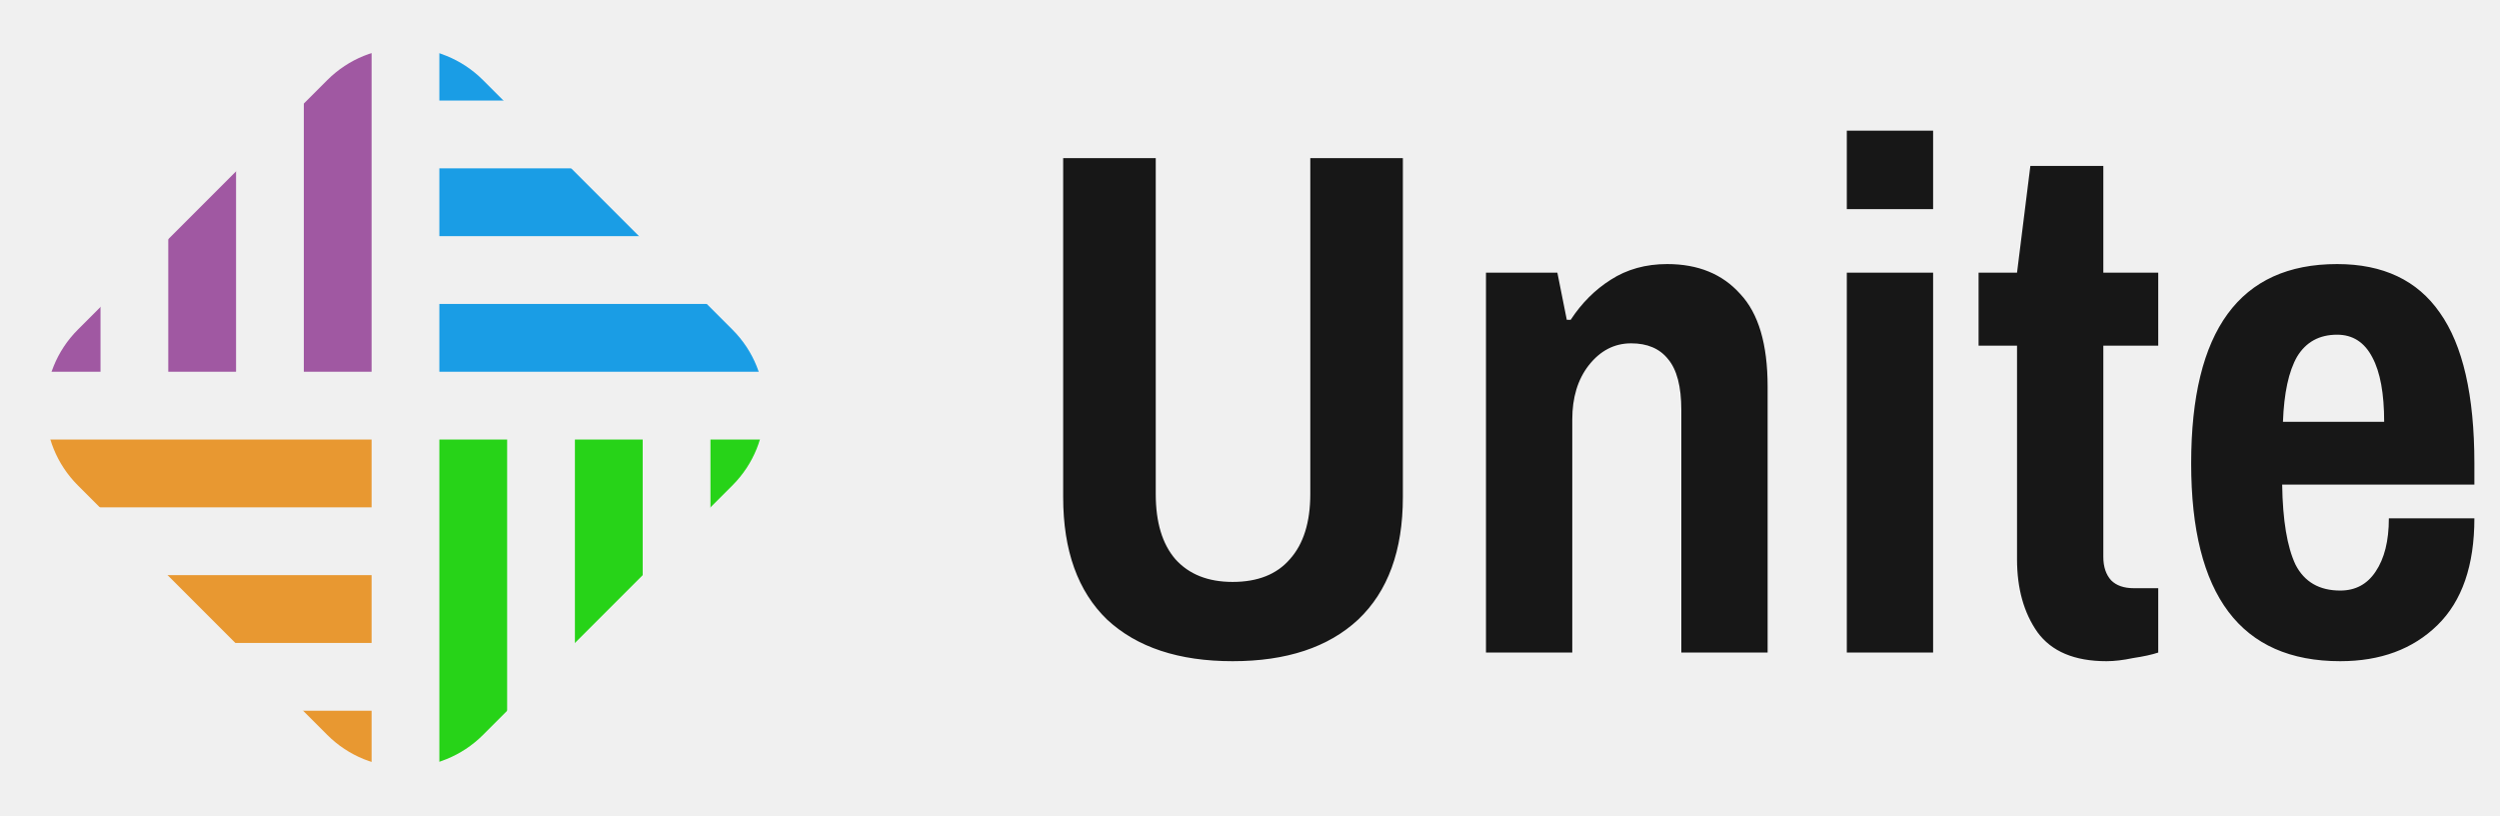
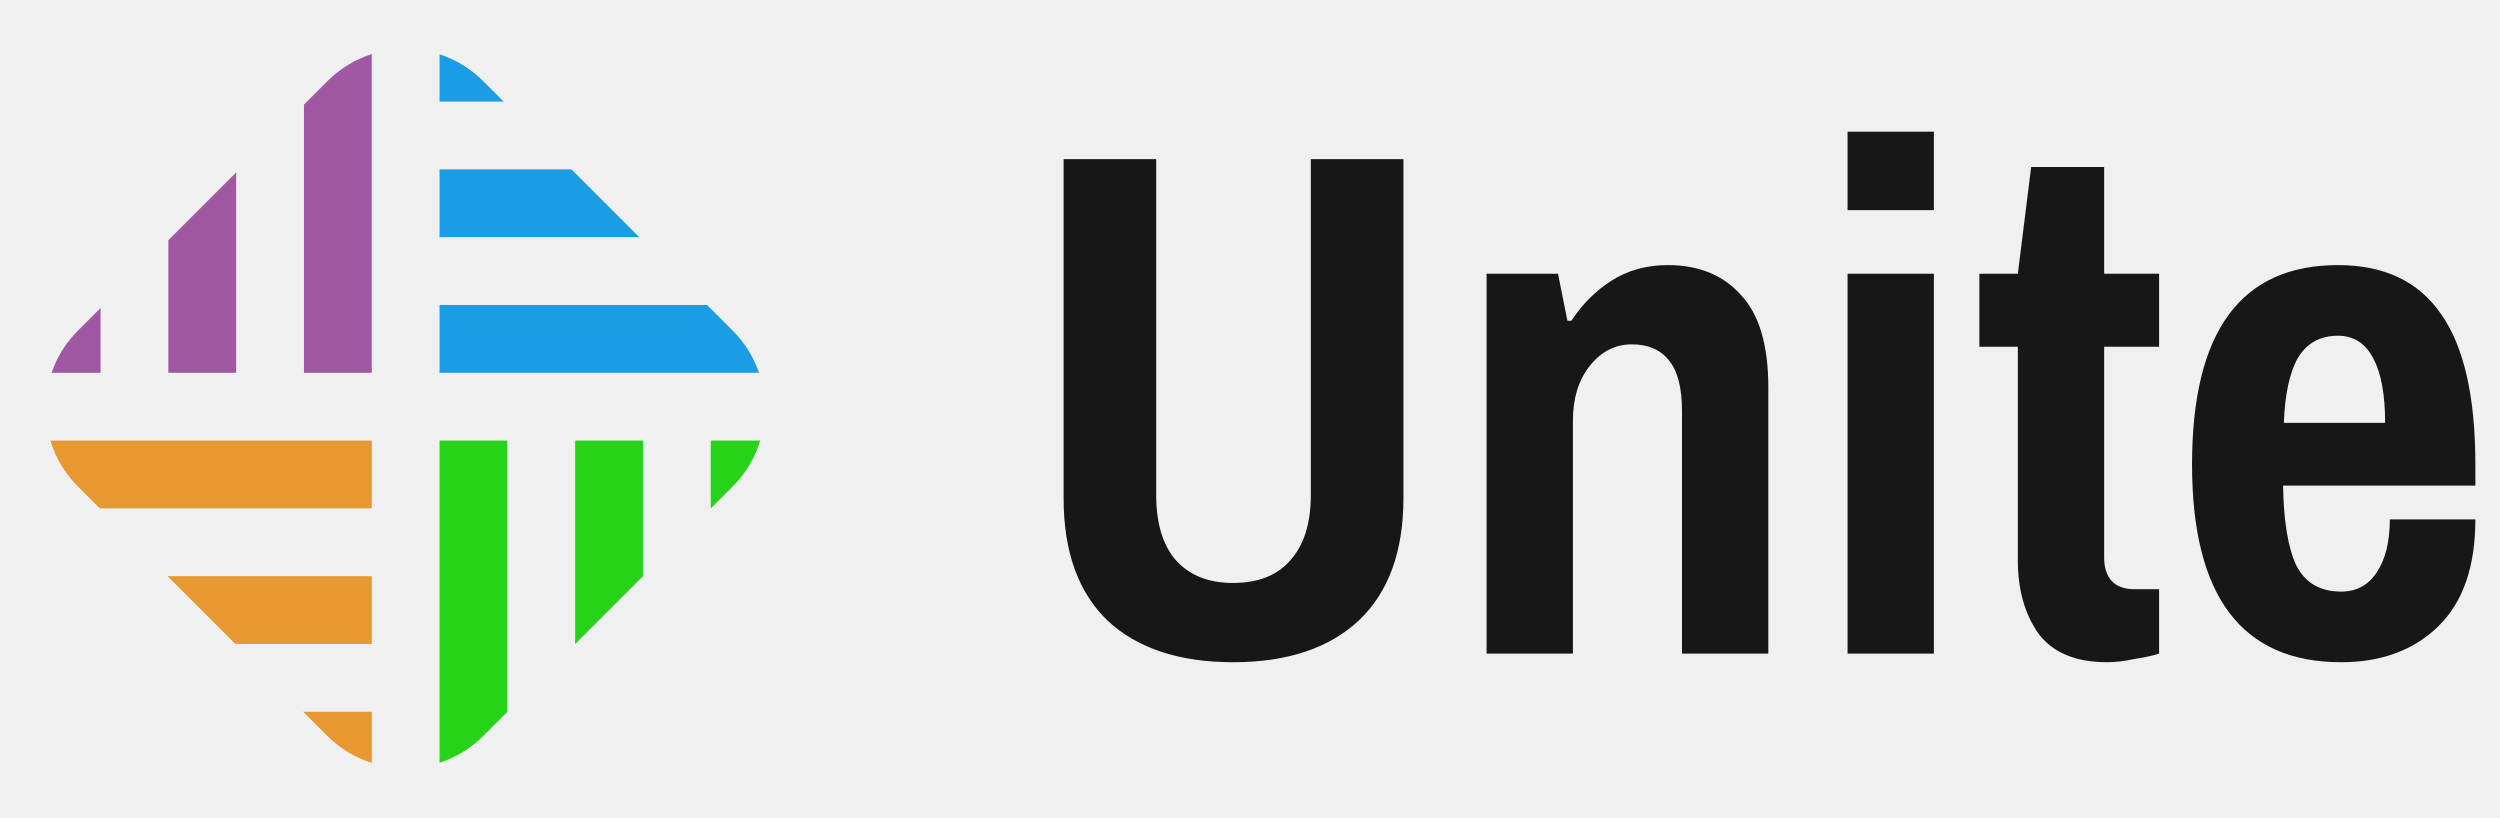
- <svg xmlns="http://www.w3.org/2000/svg" width="567" height="185" viewBox="0 0 567 185" fill="none">
+ <svg xmlns="http://www.w3.org/2000/svg" width="214" height="70" viewBox="0 0 567 185" fill="none">
  <mask id="mask0_768_511" maskUnits="userSpaceOnUse" x="10" y="10" width="164" height="164">
    <path d="M74.246 18.178L17.678 74.746C7.915 84.509 7.915 100.338 17.678 110.101L74.246 166.67C84.009 176.433 99.838 176.433 109.602 166.67L166.17 110.101C175.933 100.338 175.933 84.509 166.17 74.746L109.602 18.178C99.838 8.415 84.009 8.415 74.246 18.178Z" fill="white" />
  </mask>
  <g mask="url(#mask0_768_511)">
    <path d="M99.688 68.935V84.311L245 84.311V68.935L99.688 68.935Z" fill="#1A9DE5" />
    <path d="M99.688 38.181V53.558L244.999 53.558V38.181L99.688 38.181Z" fill="#1A9DE5" />
    <path d="M99.688 7.427V22.804L244.999 22.804V7.427L99.688 7.427Z" fill="#1A9DE5" />
    <path d="M161.197 245H176.574L176.574 99.688H161.197L161.197 245Z" fill="#27D318" />
    <path d="M130.443 245H145.82L145.82 99.688H130.443L130.443 245Z" fill="#27D318" />
    <path d="M99.689 245H115.066L115.066 99.688H99.689L99.689 245Z" fill="#27D318" />
    <path d="M68.936 84.311H84.312L84.312 -61.001H68.936L68.936 84.311Z" fill="#A058A2" />
    <path d="M38.182 84.311H53.559L53.559 -61.001H38.182L38.182 84.311Z" fill="#A058A2" />
    <path d="M7.428 84.311H22.805L22.805 -61.001H7.428L7.428 84.311Z" fill="#A058A2" />
    <path d="M-61 161.196V176.573H84.312V161.196H-61Z" fill="#E89831" />
    <path d="M-61 130.442V145.819H84.312V130.442H-61Z" fill="#E89831" />
    <path d="M-61 99.688V115.065L84.312 115.065V99.688L-61 99.688Z" fill="#E89831" />
  </g>
  <path d="M318.298 112.756C318.298 124.86 314.916 134.116 308.152 140.524C301.388 146.813 291.895 149.958 279.672 149.958C267.449 149.958 257.956 146.813 251.192 140.524C244.547 134.116 241.224 124.86 241.224 112.756V35.86H262.228V112.044C262.228 118.452 263.711 123.377 266.678 126.818C269.763 130.259 274.095 131.98 279.672 131.98C285.368 131.98 289.699 130.259 292.666 126.818C295.751 123.377 297.294 118.452 297.294 112.044V35.86H318.298V112.756ZM378.274 59.89C385.275 59.89 390.793 62.145 394.828 66.654C398.981 71.045 401.058 78.046 401.058 87.658V148H381.478V92.998C381.478 87.658 380.469 83.801 378.452 81.428C376.553 79.055 373.765 77.868 370.086 77.868C366.289 77.868 363.085 79.529 360.474 82.852C357.982 86.056 356.736 90.15 356.736 95.134V148H337.156V61.848H353.354L355.49 72.528H356.38C358.872 68.731 361.898 65.705 365.458 63.45C369.137 61.077 373.409 59.89 378.274 59.89ZM419.025 29.63H438.605V47.43H419.025V29.63ZM419.025 61.848H438.605V148H419.025V61.848ZM489.684 78.402H477.224V126.284C477.224 128.539 477.817 130.319 479.004 131.624C480.191 132.811 481.911 133.404 484.166 133.404H489.684V148C488.26 148.475 486.361 148.89 483.988 149.246C481.733 149.721 479.716 149.958 477.936 149.958C470.697 149.958 465.476 147.763 462.272 143.372C459.187 138.981 457.644 133.463 457.644 126.818V78.402H448.922V61.848H457.644L460.67 37.64H477.224V61.848H489.684V78.402ZM530.264 59.89C540.707 59.89 548.479 63.569 553.582 70.926C558.803 78.283 561.414 89.675 561.414 105.102V109.908H517.804C517.923 117.977 518.931 124.029 520.83 128.064C522.847 131.98 526.229 133.938 530.976 133.938C534.417 133.938 537.087 132.514 538.986 129.666C541.003 126.699 542.012 122.665 542.012 117.562H561.414C561.414 128.242 558.625 136.311 553.048 141.77C547.471 147.229 540.113 149.958 530.976 149.958C508.429 149.958 497.156 135.006 497.156 105.102C497.156 74.961 508.192 59.89 530.264 59.89ZM530.264 75.91C526.229 75.91 523.203 77.571 521.186 80.894C519.287 84.217 518.219 89.141 517.982 95.668H540.944C540.944 89.26 540.054 84.395 538.274 81.072C536.494 77.631 533.824 75.91 530.264 75.91Z" fill="#171717" />
</svg>
